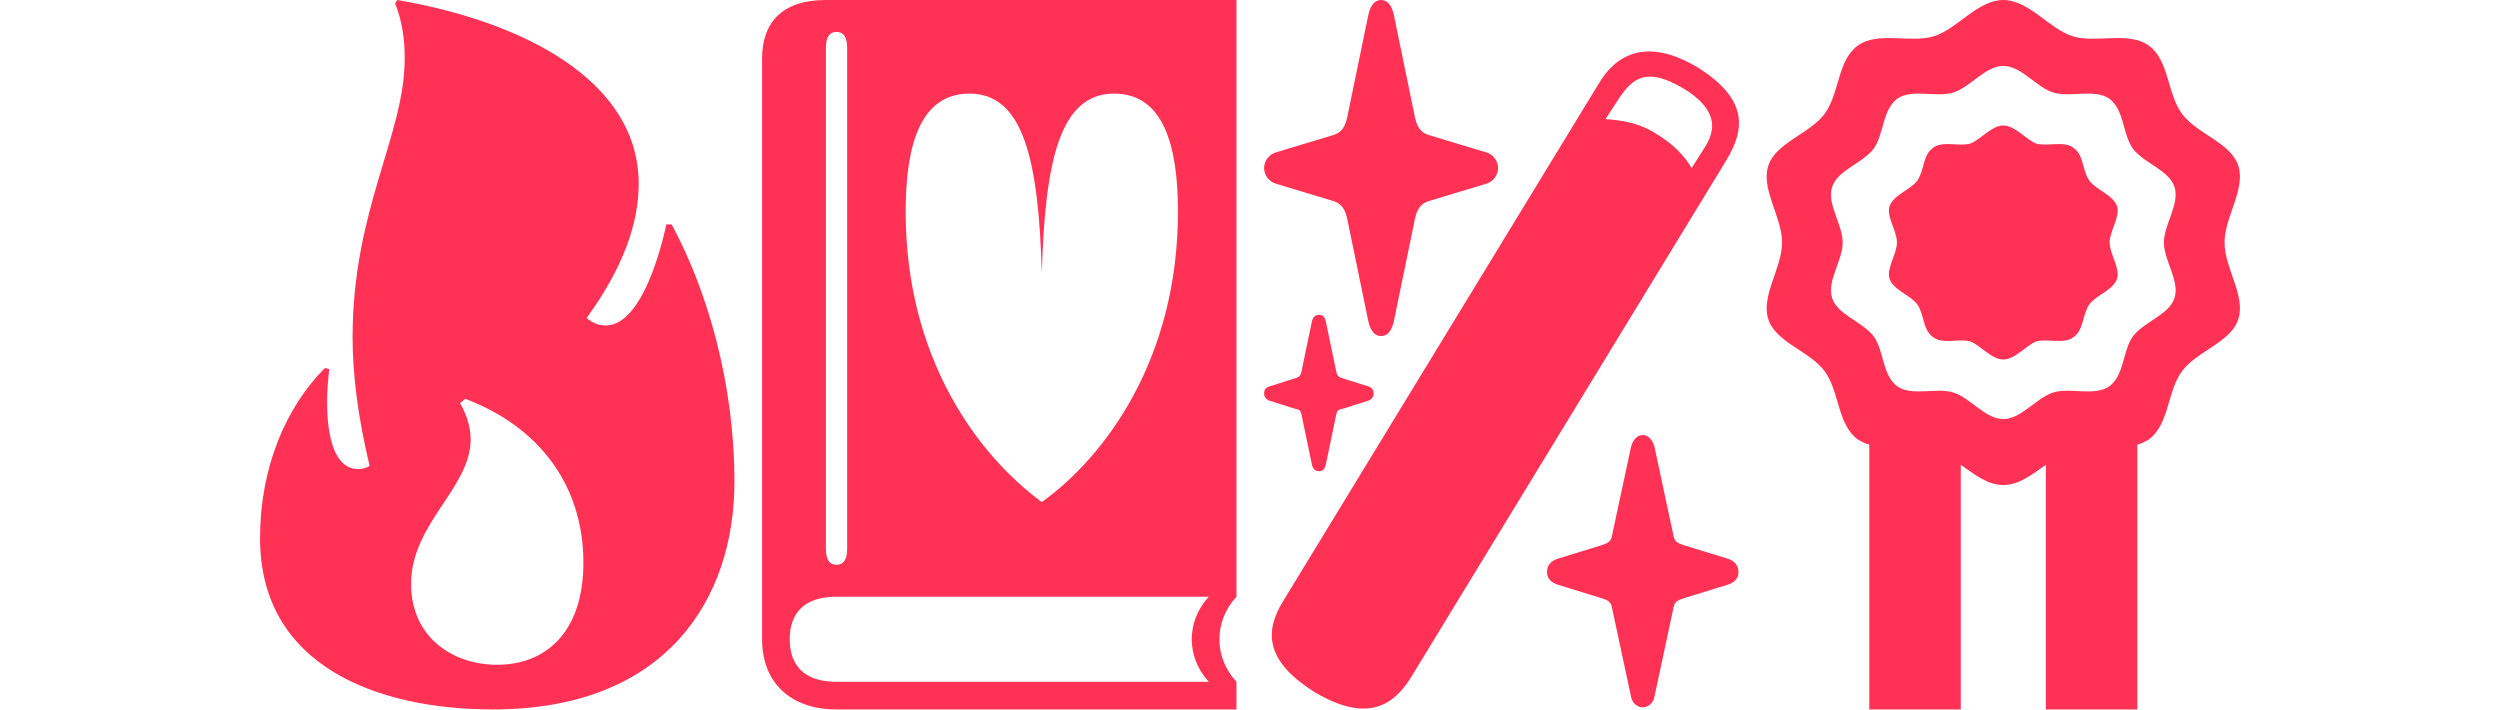
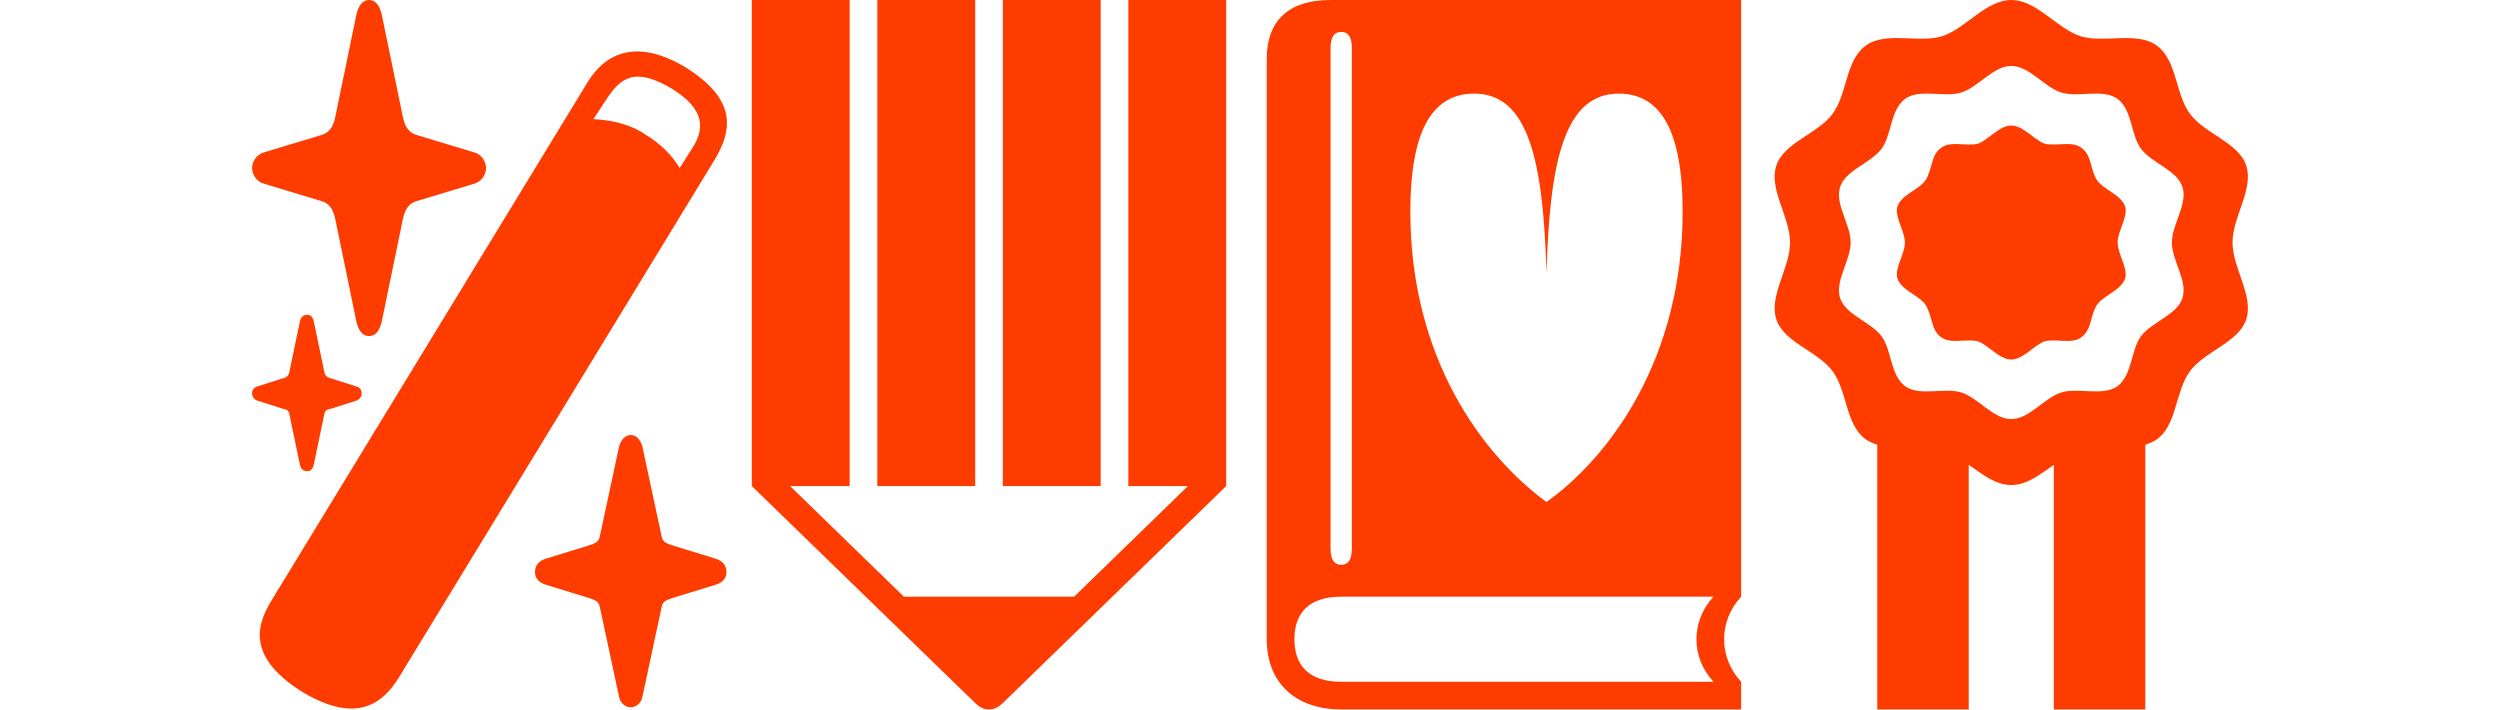
<svg xmlns="http://www.w3.org/2000/svg" version="1.1" id="Layer_1" x="0px" y="0px" viewBox="0 0 658.118 186.76" style="enable-background:new 0 0 658.118 186.76;" xml:space="preserve">
  <style type="text/css">
- 	.st0{fill:#FF3255;}
+ 	.st0{fill:#FF3C00;}
</style>
  <g>
    <g>
-       <path class="st0" d="M68.457,141.679c0-18.479,6.72-34.439,17.08-44.8l1.12,0.28c-0.28,2.8-0.561,5.88-0.561,8.4    c0,12.6,3.36,17.92,8.12,17.92c1.12,0,2.24-0.28,3.08-0.841c-3.08-12.88-4.479-24.079-4.479-33.88    c0-33.6,13.72-53.199,13.72-73.359c0-4.76-0.561-9.52-2.521-14.56L104.577,0c32.76,5.6,63.56,21,63.56,48.439    c0,10.08-3.92,21.84-13.72,35.279c1.68,1.4,3.359,1.961,5.04,1.961c8.12,0,13.439-15.12,15.96-26.601h1.399    c9.521,17.641,16.521,42,16.521,67.76c0,30.521-17.641,59.92-63.56,59.92C99.257,186.759,68.457,175.28,68.457,141.679z     M130.897,175c12.601,0,22.681-8.4,22.681-26.88c0-20.44-11.761-35.84-31.08-43.12l-1.4,1.12c1.96,3.36,2.8,6.72,2.8,9.52    c0,12.881-15.68,22.12-15.68,38.08C108.217,167.719,119.137,175,130.897,175z" />
-       <path class="st0" d="M200.614,168.28V15.4c0-9.24,5.04-15.399,16.8-15.399h108.079V157.08c-3.08,3.359-4.479,7.28-4.479,11.2    s1.399,7.84,4.479,11.199v7.28H220.213C208.173,186.759,200.614,179.759,200.614,168.28z M220.213,179.479h98    c-3.08-3.359-4.48-7.279-4.48-11.199s1.4-7.841,4.48-11.2h-98c-8.68,0-12.32,4.479-12.32,11.2    C207.893,175,211.533,179.479,220.213,179.479z M220.213,148.679c1.68,0,2.8-1.12,2.8-4.2V12.6c0-3.08-1.12-4.2-2.8-4.2    s-2.8,1.12-2.8,4.2v131.879C217.413,147.559,218.533,148.679,220.213,148.679z M274.253,132.16    c16.8-12.04,35.84-37.8,35.84-76.439c0-17.641-3.92-31.08-16.8-31.08c-14.28,0-18.2,17.64-19.04,47.319    c-0.84-29.68-4.76-47.319-19.04-47.319c-12.88,0-16.8,13.439-16.8,31.08C238.413,94.36,257.453,119.839,274.253,132.16z" />
-       <path class="st0" d="M336.129,40.04l14.84-4.479c1.96-0.561,3.08-1.96,3.64-4.48l5.601-27.159c0.56-2.521,1.68-3.92,3.359-3.92    c1.681,0,2.801,1.399,3.36,3.92l5.6,27.159c0.561,2.521,1.681,3.92,3.641,4.48l14.84,4.479c2.24,0.561,3.359,2.521,3.359,4.2    s-1.119,3.64-3.359,4.2l-14.84,4.479c-1.96,0.561-3.08,1.96-3.641,4.48l-5.6,27.16c-0.56,2.52-1.68,3.92-3.36,3.92    c-1.68,0-2.8-1.4-3.359-3.92l-5.601-27.16c-0.56-2.521-1.68-3.92-3.64-4.48l-14.84-4.479c-2.24-0.561-3.36-2.521-3.36-4.2    S333.889,40.6,336.129,40.04z M334.449,101.639l6.159-1.96c1.12-0.279,1.681-0.56,1.96-1.68l2.801-13.439    c0.279-1.12,0.84-1.681,1.96-1.681c0.84,0,1.399,0.561,1.68,1.681l2.8,13.439c0.28,1.12,0.84,1.4,1.96,1.68l6.16,1.96    c1.12,0.28,1.68,0.841,1.68,1.961c0,0.84-0.56,1.68-1.68,1.96l-6.16,1.96c-1.12,0.279-1.68,0.279-1.96,1.399l-2.8,13.44    c-0.28,1.12-0.84,1.68-1.68,1.68c-1.12,0-1.681-0.56-1.96-1.68l-2.801-13.44c-0.279-1.12-0.84-1.12-1.96-1.399l-6.159-1.96    c-1.12-0.28-1.681-1.12-1.681-1.96C332.769,102.48,333.329,101.919,334.449,101.639z M337.809,158.2l83.16-136.359    c4.2-7,12.04-12.32,25.76-4.2c14,8.68,12.32,16.8,7.84,24.359l-83.159,136.359c-4.48,7.28-11.48,12.04-25.2,3.921    C332.209,173.599,333.329,165.479,337.809,158.2z M410.328,147l10.92-3.36c1.681-0.56,2.801-0.84,3.08-2.52l5.04-23.521    c0.561-1.96,1.681-3.079,3.08-3.079c1.4,0,2.521,1.119,3.08,3.079l5.04,23.521c0.28,1.68,1.4,1.96,3.08,2.52l10.92,3.36    c1.96,0.56,3.08,1.68,3.08,3.64c0,1.681-1.12,2.8-3.08,3.36l-10.92,3.36c-1.68,0.56-2.8,0.84-3.08,2.52l-5.04,23.52    c-0.28,1.681-1.68,2.801-3.08,2.801c-1.399,0-2.8-1.12-3.08-2.801l-5.04-23.52c-0.279-1.68-1.399-1.96-3.08-2.52l-10.92-3.36    c-1.96-0.561-3.079-1.68-3.079-3.36C407.249,148.679,408.368,147.559,410.328,147z M436.089,35.28    c4.199,2.521,7.279,5.601,9.239,8.96l3.36-5.319c3.08-4.761,3.64-10.08-5.6-15.681c-9.521-5.6-13.16-2.8-16.801,2.521l-3.64,5.6    C427.129,31.64,431.889,32.48,436.089,35.28z" />
-       <path class="st0" d="M489.005,115.639c-5.319-3.92-4.76-12.6-8.68-17.92c-3.92-5.319-12.88-7.56-14.84-13.72    s3.64-13.439,3.64-20.16c0-6.72-5.6-13.999-3.64-20.159s10.92-8.4,14.84-13.721c3.92-5.319,3.36-13.999,8.68-17.92    c5.32-3.92,14-0.56,20.16-2.52c6.16-1.96,11.479-9.52,18.2-9.52c6.72,0,12.04,7.56,18.199,9.52c6.16,1.96,14.84-1.4,20.16,2.52    c5.32,3.921,4.76,12.601,8.68,17.92c3.92,5.32,12.88,7.561,14.84,13.721c1.961,6.16-3.64,13.439-3.64,20.159    c0,6.721,5.601,14,3.64,20.16c-1.96,6.16-10.92,8.4-14.84,13.72c-3.92,5.32-3.359,14-8.68,17.92c-0.84,0.561-1.96,1.12-3.08,1.4    v69.72h-24.08V122.36c-3.64,2.52-7,5.319-11.199,5.319c-4.2,0-7.561-2.8-11.2-5.319v64.399h-24.08v-69.72    C490.965,116.759,489.845,116.2,489.005,115.639z M493.205,88.48c2.8,3.92,2.24,10.08,6.16,13.159    c3.92,2.801,10.359,0.28,14.84,1.681c4.479,1.399,8.399,7,13.16,7c4.76,0,8.68-5.601,13.159-7c4.48-1.4,10.92,1.12,14.841-1.681    c3.92-3.079,3.359-9.239,6.159-13.159c3.08-3.92,9.521-5.601,10.92-10.08c1.4-4.48-2.8-9.8-2.8-14.561    c0-4.76,4.2-10.079,2.8-14.56c-1.399-4.479-7.84-6.16-10.92-10.08c-2.8-3.92-2.239-10.08-6.159-13.16    c-3.921-2.8-10.36-0.279-14.841-1.68c-4.479-1.399-8.399-7-13.159-7c-4.761,0-8.681,5.601-13.16,7    c-4.48,1.4-10.92-1.12-14.84,1.68c-3.92,3.08-3.36,9.24-6.16,13.16c-3.08,3.92-9.52,5.601-10.92,10.08    c-1.4,4.48,2.8,9.8,2.8,14.56c0,4.761-4.2,10.08-2.8,14.561C483.686,82.879,490.125,84.56,493.205,88.48z M499.366,63.839    c0-3.079-2.8-6.72-1.96-9.52c1.12-3.08,5.319-4.2,7.279-6.72c1.96-2.8,1.4-6.72,4.2-8.68c2.521-1.961,6.72-0.28,9.8-1.12    c2.801-1.12,5.601-4.761,8.681-4.761s5.88,3.641,8.68,4.761c3.08,0.84,7.28-0.841,9.8,1.12c2.8,1.96,2.24,5.88,4.2,8.68    c1.96,2.52,6.16,3.64,7.28,6.72c0.84,2.8-1.96,6.44-1.96,9.52c0,3.08,2.8,6.721,1.96,9.521c-1.12,3.08-5.32,4.2-7.28,6.72    c-1.96,2.8-1.4,6.72-4.2,8.68c-2.52,1.96-6.72,0.28-9.8,1.12c-2.8,1.12-5.6,4.761-8.68,4.761s-5.88-3.641-8.681-4.761    c-3.08-0.84-7.279,0.84-9.8-1.12c-2.8-1.96-2.24-5.88-4.2-8.68c-1.96-2.52-6.159-3.64-7.279-6.72    C496.566,70.56,499.366,66.919,499.366,63.839z" />
+       <path class="st0" d="M69.717,40.039l14.84-4.479c1.96-0.561,3.08-1.96,3.64-4.48l5.6-27.159c0.56-2.521,1.68-3.92,3.36-3.92    c1.68,0,2.8,1.399,3.36,3.92l5.6,27.159c0.56,2.521,1.68,3.92,3.64,4.48l14.84,4.479c2.24,0.561,3.36,2.521,3.36,4.2    s-1.12,3.64-3.36,4.2l-14.84,4.479c-1.96,0.561-3.08,1.96-3.64,4.48l-5.6,27.16c-0.56,2.52-1.68,3.92-3.36,3.92    c-1.68,0-2.8-1.4-3.36-3.92l-5.6-27.16c-0.56-2.521-1.68-3.92-3.64-4.48l-14.84-4.479c-2.24-0.561-3.36-2.521-3.36-4.2    S67.477,40.599,69.717,40.039z M68.037,101.638l6.16-1.96c1.12-0.279,1.68-0.56,1.96-1.68l2.8-13.439    c0.28-1.12,0.84-1.681,1.96-1.681c0.84,0,1.4,0.561,1.68,1.681l2.8,13.439c0.28,1.12,0.84,1.4,1.96,1.68l6.16,1.96    c1.12,0.28,1.68,0.841,1.68,1.961c0,0.84-0.56,1.68-1.68,1.96l-6.16,1.96c-1.12,0.279-1.68,0.279-1.96,1.399l-2.8,13.44    c-0.28,1.12-0.84,1.68-1.68,1.68c-1.12,0-1.68-0.56-1.96-1.68l-2.8-13.44c-0.28-1.12-0.84-1.12-1.96-1.399l-6.16-1.96    c-1.12-0.28-1.68-1.12-1.68-1.96C66.358,102.479,66.918,101.919,68.037,101.638z M71.398,158.199l83.159-136.359    c4.2-7,12.04-12.32,25.76-4.2c14,8.68,12.32,16.8,7.84,24.359l-83.16,136.359c-4.48,7.28-11.48,12.04-25.2,3.921    C65.798,173.598,66.918,165.478,71.398,158.199z M143.917,146.999l10.92-3.36c1.68-0.56,2.8-0.84,3.08-2.52l5.04-23.521    c0.56-1.96,1.68-3.079,3.08-3.079c1.4,0,2.52,1.119,3.08,3.079l5.04,23.521c0.28,1.68,1.4,1.96,3.08,2.52l10.92,3.36    c1.96,0.56,3.08,1.68,3.08,3.64c0,1.681-1.12,2.8-3.08,3.36l-10.92,3.36c-1.68,0.56-2.8,0.84-3.08,2.52l-5.04,23.52    c-0.28,1.681-1.68,2.801-3.08,2.801c-1.4,0-2.8-1.12-3.08-2.801l-5.04-23.52c-0.28-1.68-1.4-1.96-3.08-2.52l-10.92-3.36    c-1.96-0.561-3.08-1.68-3.08-3.36C140.837,148.678,141.957,147.558,143.917,146.999z M169.677,35.279    c4.2,2.521,7.28,5.601,9.24,8.96l3.36-5.319c3.08-4.761,3.64-10.08-5.6-15.681c-9.52-5.6-13.16-2.8-16.8,2.521l-3.64,5.6    C160.717,31.639,165.477,32.479,169.677,35.279z" />
+       <path class="st0" d="M256.433,184.798l-58.52-56.84V0h25.76v127.959h-15.68l29.96,29.12h44.8l29.96-29.12h-15.681V0h25.76v127.959    l-58.519,56.84c-1.399,1.4-2.52,1.96-3.92,1.96C258.953,186.758,257.833,186.199,256.433,184.798z M230.953,0h25.76v127.959    h-25.76V0z M263.992,0h25.76v127.959h-25.76V0z" />
+       <path class="st0" d="M333.468,168.279V15.399c0-9.24,5.04-15.399,16.8-15.399h108.08v157.079c-3.08,3.359-4.48,7.28-4.48,11.2    s1.4,7.84,4.48,11.199v7.28H353.069C341.029,186.758,333.468,179.758,333.468,168.279z M353.069,179.478h97.999    c-3.08-3.359-4.479-7.279-4.479-11.199s1.399-7.841,4.479-11.2h-97.999c-8.681,0-12.32,4.479-12.32,11.2    C340.749,174.999,344.388,179.478,353.069,179.478z M353.069,148.678c1.68,0,2.8-1.12,2.8-4.2V12.599c0-3.08-1.12-4.2-2.8-4.2    c-1.681,0-2.801,1.12-2.801,4.2v131.879C350.268,147.558,351.388,148.678,353.069,148.678z M407.108,132.159    c16.8-12.04,35.84-37.8,35.84-76.439c0-17.641-3.92-31.08-16.8-31.08c-14.279,0-18.199,17.64-19.04,47.319    c-0.84-29.68-4.76-47.319-19.04-47.319c-12.88,0-16.8,13.439-16.8,31.08C371.268,94.359,390.308,119.838,407.108,132.159z" />
+       <path class="st0" d="M491.104,115.638c-5.319-3.92-4.76-12.6-8.68-17.92c-3.92-5.319-12.88-7.56-14.84-13.72    s3.64-13.439,3.64-20.16c0-6.72-5.6-13.999-3.64-20.159s10.92-8.4,14.84-13.721c3.92-5.319,3.36-13.999,8.68-17.92    c5.32-3.92,14-0.56,20.16-2.52S522.744,0,529.464,0c6.72,0,12.04,7.56,18.199,9.52c6.16,1.96,14.84-1.4,20.16,2.52    c5.32,3.921,4.76,12.601,8.68,17.92c3.92,5.32,12.88,7.561,14.84,13.721c1.961,6.16-3.64,13.439-3.64,20.159    c0,6.721,5.601,14,3.64,20.16c-1.96,6.16-10.92,8.4-14.84,13.72c-3.92,5.32-3.359,14-8.68,17.92c-0.84,0.561-1.96,1.12-3.08,1.4    v69.72h-24.08v-64.399c-3.64,2.52-7,5.319-11.199,5.319c-4.2,0-7.561-2.8-11.2-5.319v64.399h-24.08v-69.72    C493.064,116.758,491.944,116.199,491.104,115.638z M495.304,88.479c2.8,3.92,2.24,10.08,6.16,13.159    c3.92,2.801,10.359,0.28,14.84,1.681c4.479,1.399,8.399,7,13.16,7c4.76,0,8.68-5.601,13.159-7c4.48-1.4,10.92,1.12,14.841-1.681    c3.92-3.079,3.359-9.239,6.159-13.159c3.08-3.92,9.521-5.601,10.92-10.08c1.4-4.48-2.8-9.8-2.8-14.561    c0-4.76,4.2-10.079,2.8-14.56c-1.399-4.479-7.84-6.16-10.92-10.08c-2.8-3.92-2.239-10.08-6.159-13.16    c-3.921-2.8-10.36-0.279-14.841-1.68c-4.479-1.399-8.399-7-13.159-7c-4.761,0-8.681,5.601-13.16,7    c-4.48,1.4-10.92-1.12-14.84,1.68c-3.92,3.08-3.36,9.24-6.16,13.16c-3.08,3.92-9.52,5.601-10.92,10.08    c-1.4,4.48,2.8,9.8,2.8,14.56c0,4.761-4.2,10.08-2.8,14.561C485.785,82.879,492.224,84.559,495.304,88.479z M501.464,63.838    c0-3.079-2.8-6.72-1.96-9.52c1.12-3.08,5.319-4.2,7.279-6.72c1.96-2.8,1.4-6.72,4.2-8.68c2.521-1.961,6.72-0.28,9.8-1.12    c2.801-1.12,5.601-4.761,8.681-4.761s5.88,3.641,8.68,4.761c3.08,0.84,7.28-0.841,9.8,1.12c2.8,1.96,2.24,5.88,4.2,8.68    c1.96,2.52,6.16,3.64,7.28,6.72c0.84,2.8-1.96,6.44-1.96,9.52c0,3.08,2.8,6.721,1.96,9.521c-1.12,3.08-5.32,4.2-7.28,6.72    c-1.96,2.8-1.4,6.72-4.2,8.68c-2.52,1.96-6.72,0.28-9.8,1.12c-2.8,1.12-5.6,4.761-8.68,4.761s-5.88-3.641-8.681-4.761    c-3.08-0.84-7.279,0.84-9.8-1.12c-2.8-1.96-2.24-5.88-4.2-8.68c-1.96-2.52-6.159-3.64-7.279-6.72    C498.665,70.559,501.464,66.919,501.464,63.838z" />
    </g>
  </g>
</svg>
